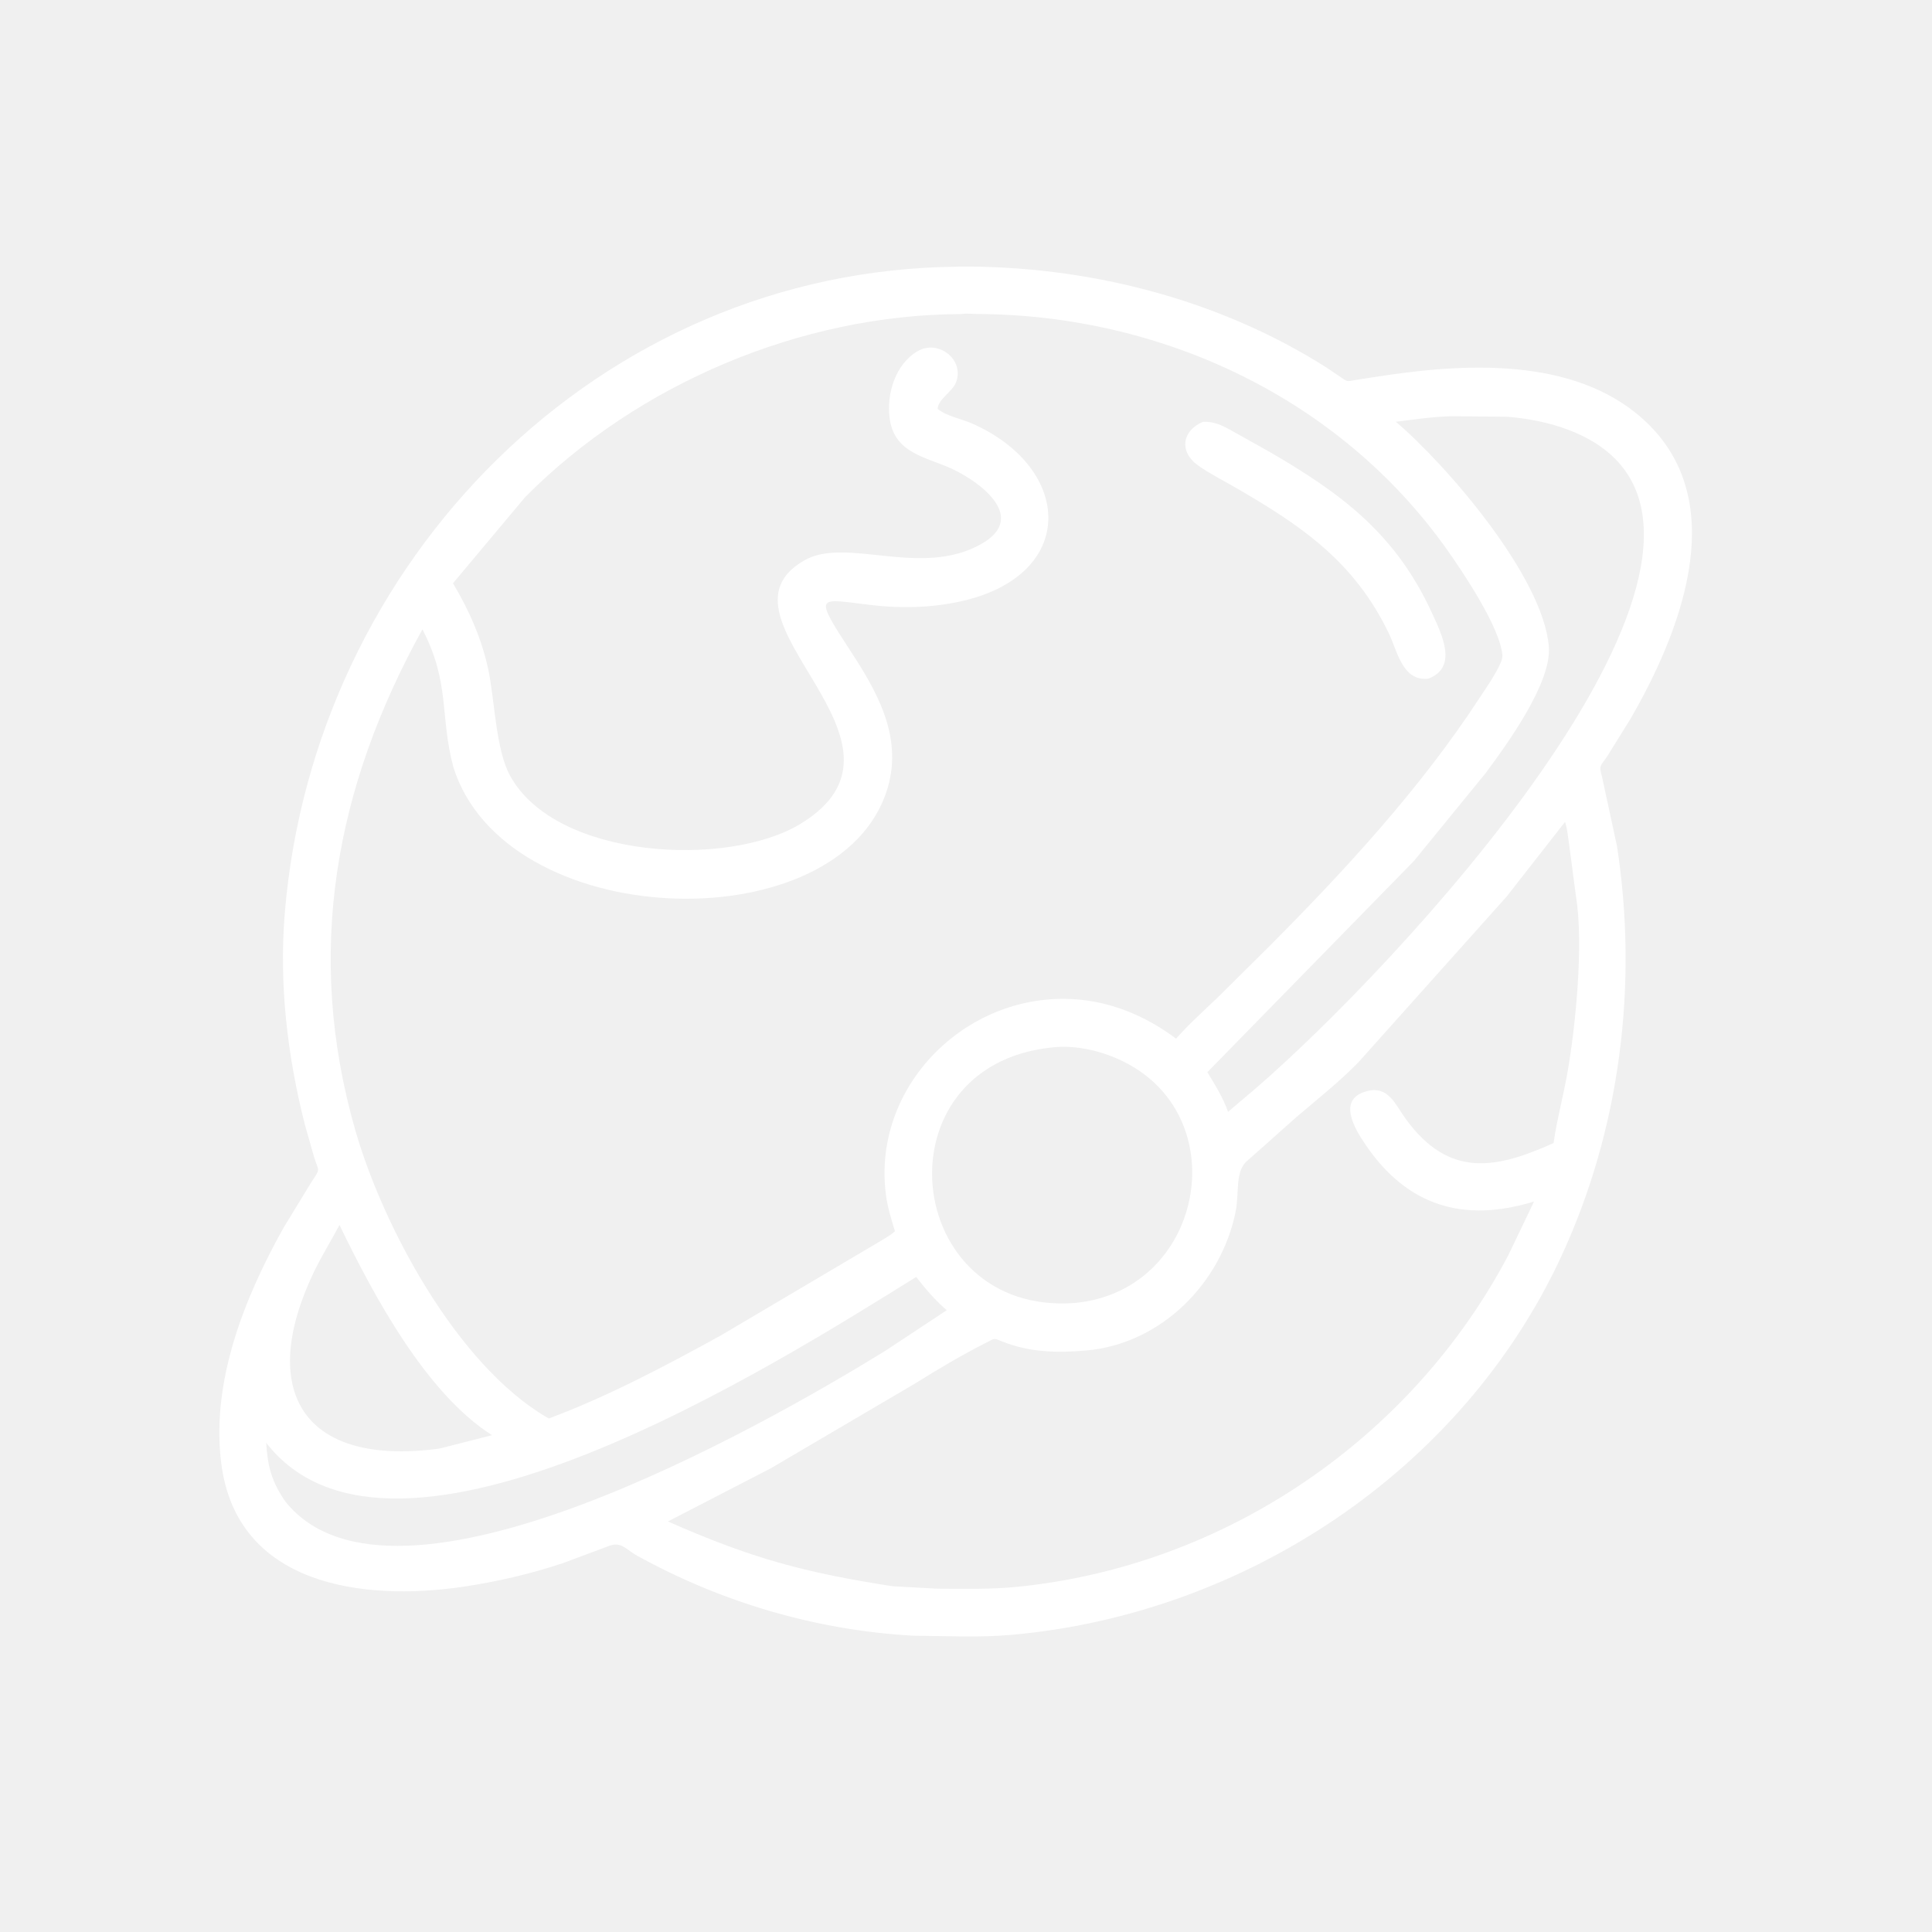
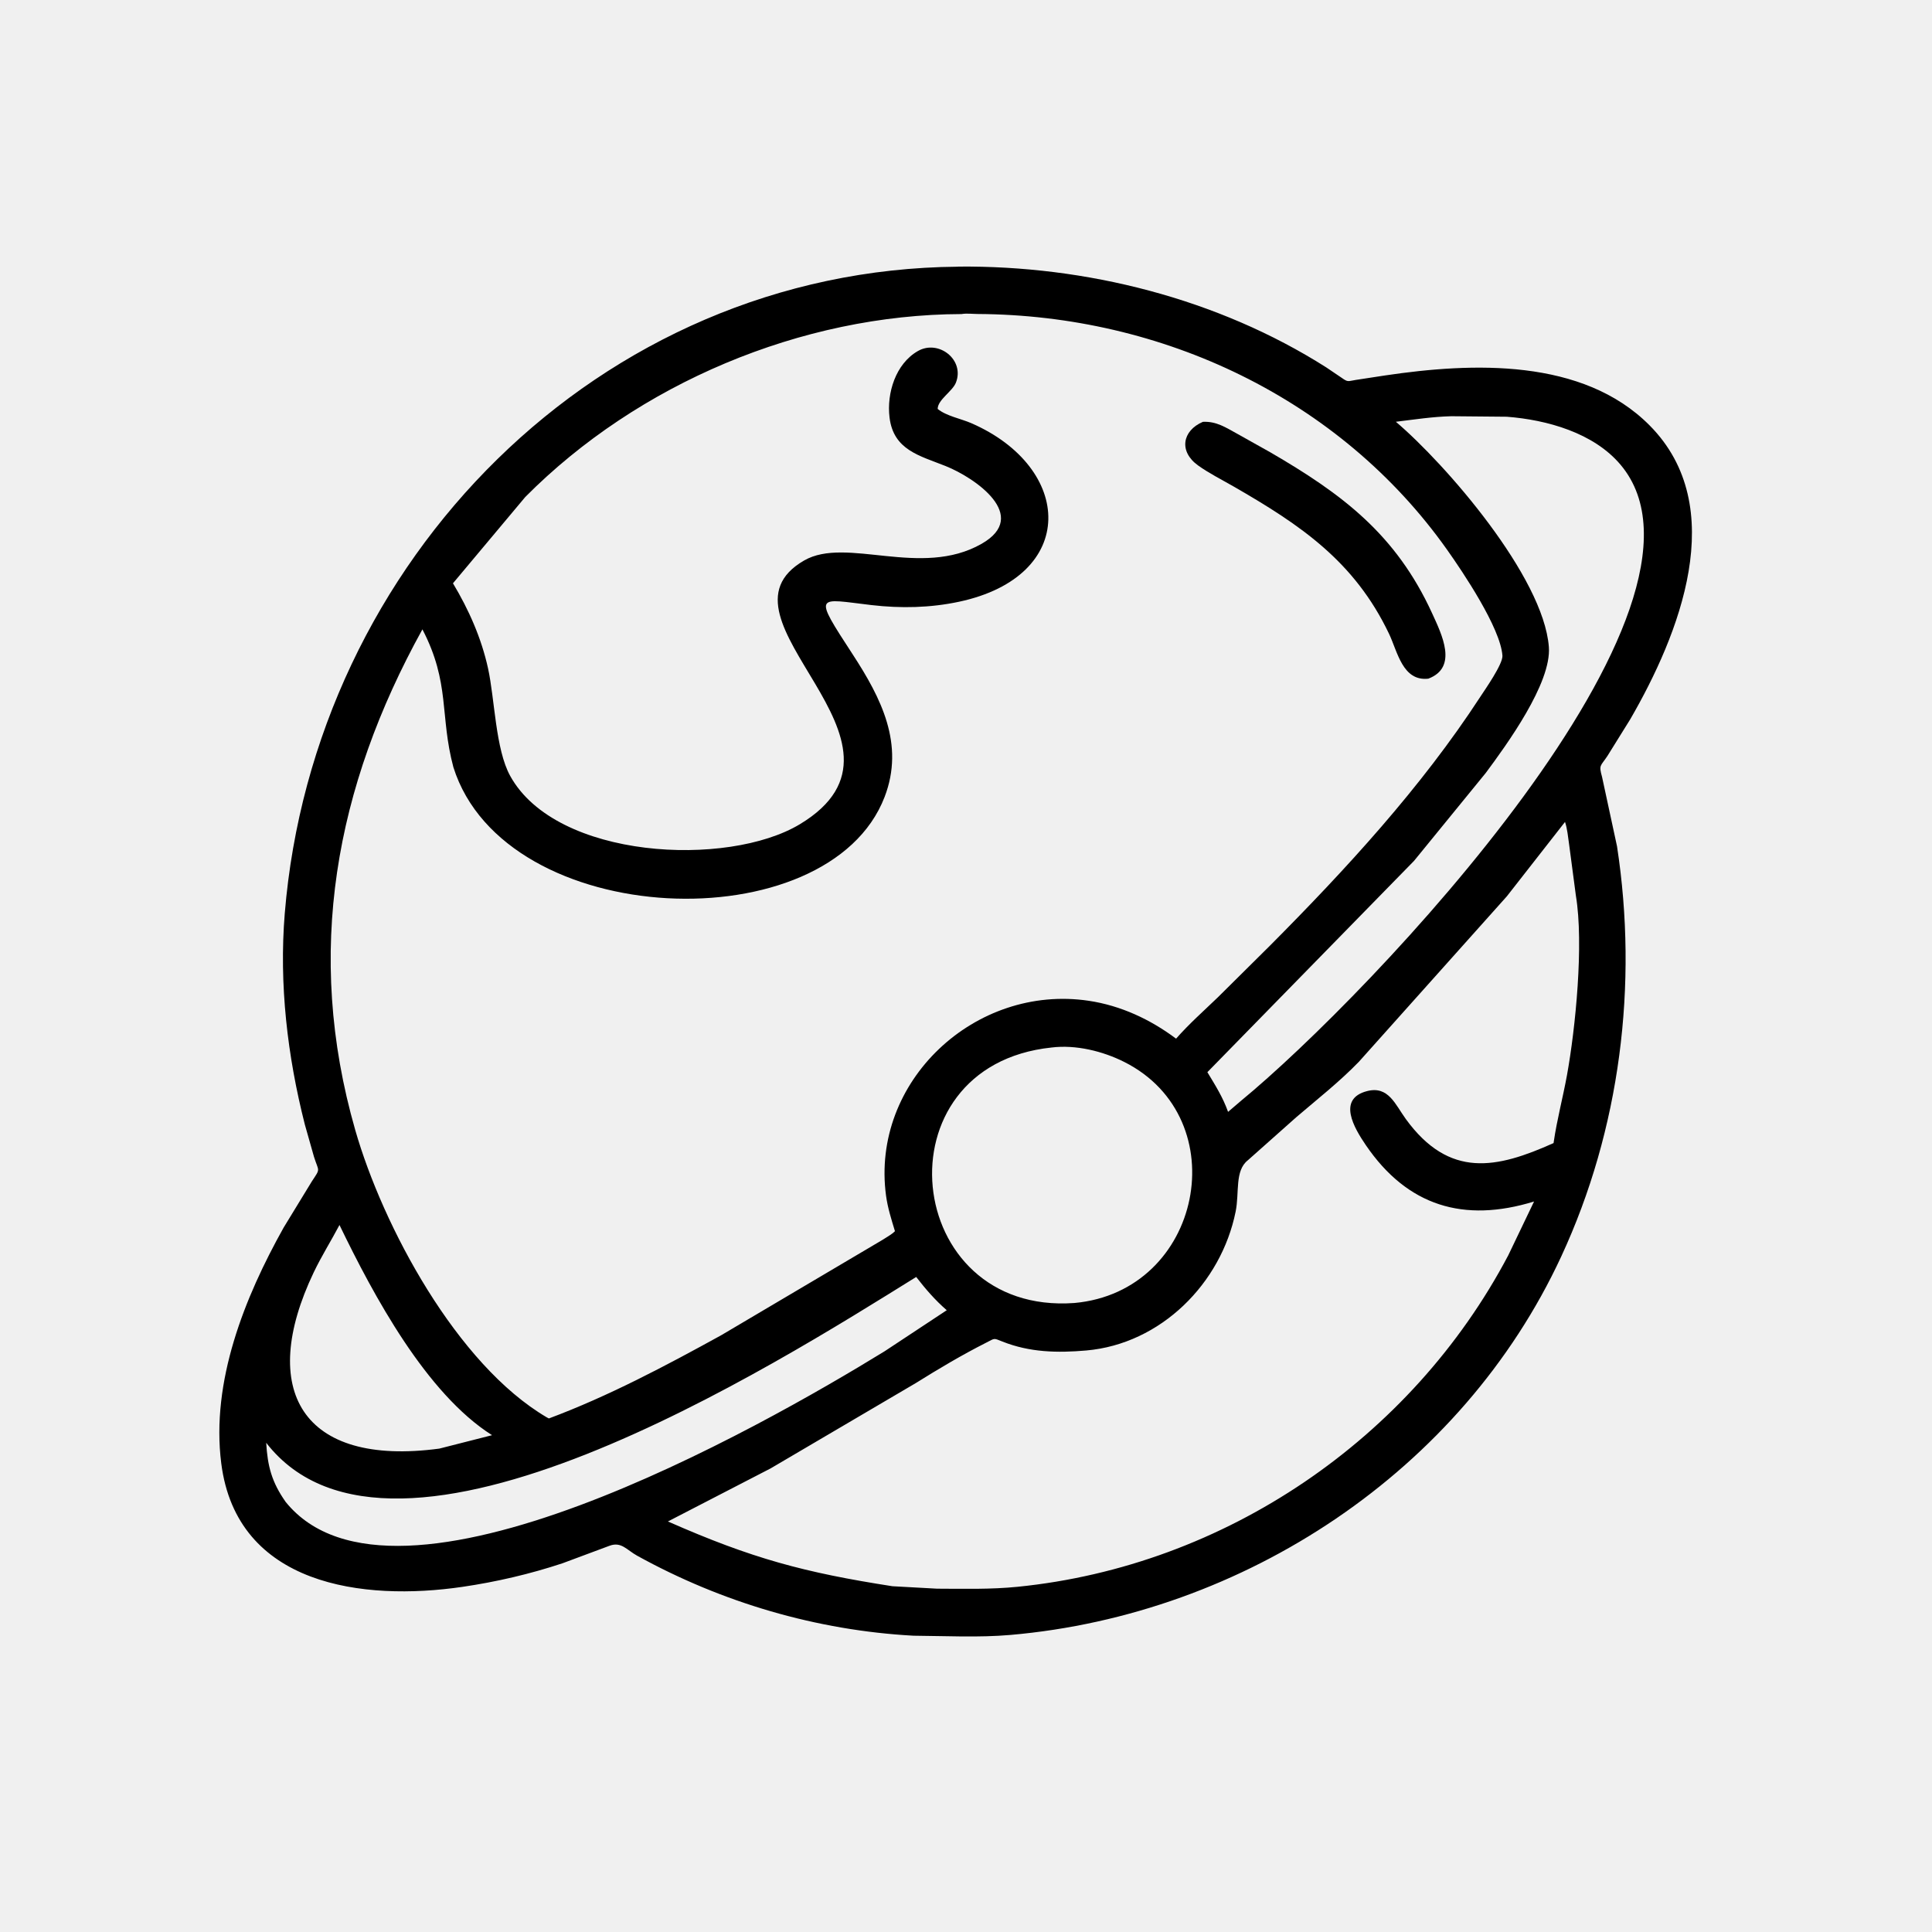
- <svg xmlns="http://www.w3.org/2000/svg" style="fill:#fff" width="512" height="512">
+ <svg xmlns="http://www.w3.org/2000/svg" width="512" height="512">
  <path transform="scale(0.8 0.8)" d="M302.614 541.849C270.538 540.099 239.117 530.851 211.048 515.34C207.619 513.445 205.828 510.62 201.956 512.039L186.323 517.86C175.54 521.432 164.354 524.036 153.116 525.677C120.431 530.452 78.447 525.354 73.293 484.751C69.849 457.616 81 429.824 93.959 406.651L103.322 391.319C106.252 386.892 105.61 388.267 104.014 383.209L100.984 372.523C95.204 349.801 92.41 326.05 94.331 302.59C103.888 185.906 198.311 89.345 317.312 88.348L317.339 88.314C359.69 87.912 403.369 98.863 439.325 121.695L444.416 125.136C446.584 126.667 446.432 126.285 449.12 125.857L458.797 124.376C487.759 120.068 524.266 118.588 546.437 140.903C573.284 167.923 556.234 210.295 540.027 238.292L532.472 250.438C530.172 253.907 529.575 253.309 530.698 257.354L535.659 280.352C542.696 326.137 536.733 374.064 517.177 416.235C484.201 487.345 412.069 534.843 334.743 541.591C324.201 542.511 313.2 541.932 302.614 541.849ZM318.521 104.036C265.455 104.197 211.311 127.062 174.009 164.63L150.051 193.224C155.298 201.96 159.463 211.37 161.661 221.366C163.926 231.664 164.102 248.151 169.015 257.047C184.301 284.724 241.069 287.415 264.954 273.041C310.105 245.868 232.726 205.02 266.406 185.654C280.382 177.618 305.038 191.618 325.156 180.15C341.381 170.901 322.975 158.263 313.215 154.372C304.589 150.933 295.978 149.082 294.669 138.281C293.693 130.225 296.694 120.5 304.071 116.281C310.923 112.362 319.663 119.194 316.647 126.775C315.496 129.668 310.605 132.451 310.617 135.469C313.509 137.831 318.322 138.684 321.777 140.191C355.591 154.937 357.289 190.857 317.742 199.324C308.199 201.367 298.424 201.57 288.718 200.443C270.535 198.331 269.115 196.271 282.495 216.815C291.869 231.21 299.742 246.535 293.043 263.98C274.478 312.32 167.256 308.432 150.188 254.139C145.616 237.027 149.201 226.322 139.931 208.481C111.082 260.661 100.816 315.552 117.678 374.335C126.8 406.137 151.286 452.014 181.154 469.53L181.828 469.879C201.494 462.546 220.535 452.436 238.888 442.327L292.333 410.728C293.65 409.86 295.365 408.96 296.466 407.844C295.287 403.971 294.061 400.127 293.516 396.101C288.384 358.219 323.042 325.883 360.684 331.526C371.286 333.116 381.078 337.693 389.592 344.069C393.875 339.177 398.802 334.836 403.478 330.327L420.69 313.258C445.801 288.028 470.827 260.833 490.325 230.89C491.847 228.552 497.894 219.968 497.7 217.198C497.054 207.99 484.559 189.439 479.372 182.116C443.774 131.861 384.881 104.352 323.949 104.014C322.275 104.004 320.15 103.747 318.521 104.036ZM480.773 137.879C474.406 138.046 468.672 138.958 462.397 139.717C478.869 153.701 511.303 191.012 513.08 214.311C513.998 226.341 498.966 246.893 492.182 256.043L468.414 285.178L399.96 355.172C402.607 359.563 405.091 363.463 406.814 368.323L411.055 364.695C453.526 329.794 576.332 200.862 536.831 153.952C527.914 143.362 512.445 139.068 499.129 138.047L480.773 137.879ZM518.432 272.274L499.167 296.913L450.156 351.718C443.679 358.402 436.508 364.018 429.453 370.052L413.354 384.366C408.978 387.828 410.598 394.998 409.327 401.326C404.542 425.145 384.535 445.209 359.837 447.365C350.254 448.201 341.094 447.997 332.09 444.418C329.021 443.198 329.704 443.248 326.675 444.783C318.632 448.858 310.993 453.4 303.352 458.173L255.254 486.44L221.257 504.004C249.138 516.298 266.532 520.933 295.624 525.458L310.391 526.27C319.291 526.303 328.201 526.537 337.067 525.649C405.712 518.774 467.54 476.669 499.623 415.859L508.176 398.013C484.867 405.182 466.218 399.503 452.472 379.375C448.539 373.615 442.879 363.997 452.898 361.431C459.946 359.626 462.219 365.913 465.686 370.681C480.145 390.567 495.916 387.063 514.643 378.657L514.7 378.238C515.775 370.852 517.76 363.463 519.096 356.094C521.897 340.632 524.691 312.731 522.038 296.733L519.773 279.594C519.427 277.259 519.193 274.5 518.432 272.274ZM348.34 347.002C290.297 353.091 298.89 435.775 355.893 431.635C398.353 427.814 409.615 370.527 372.455 351.801C365.316 348.203 356.362 346.006 348.34 347.002ZM112.458 405.793C109.679 411.062 106.492 416.113 103.924 421.49C85.365 460.36 99.895 485.97 145.527 479.871L162.996 475.424C141.186 461.598 123.797 429.256 112.458 405.793ZM303.503 423.012C256.836 451.981 130.378 532.365 88.181 477.943C88.639 485.71 90.013 490.954 94.613 497.51C130.519 542.037 252.125 472.771 293.033 447.63L313.623 434.027C309.77 430.686 306.616 427.027 303.503 423.012Z" />
  <path transform="scale(0.8 0.8)" d="M473.143 224.819C464.598 225.758 462.951 215.837 460.118 209.915C448.671 185.982 430.922 173.964 408.613 161.135C404.732 158.904 400.542 156.804 396.905 154.205C390.436 149.581 391.605 142.681 398.475 139.737C402.999 139.52 406.075 141.634 409.94 143.742L420.724 149.784C444.574 163.635 462.407 176.943 474.414 203.176C477.626 210.193 483.067 221.081 473.143 224.819Z" />
</svg>
